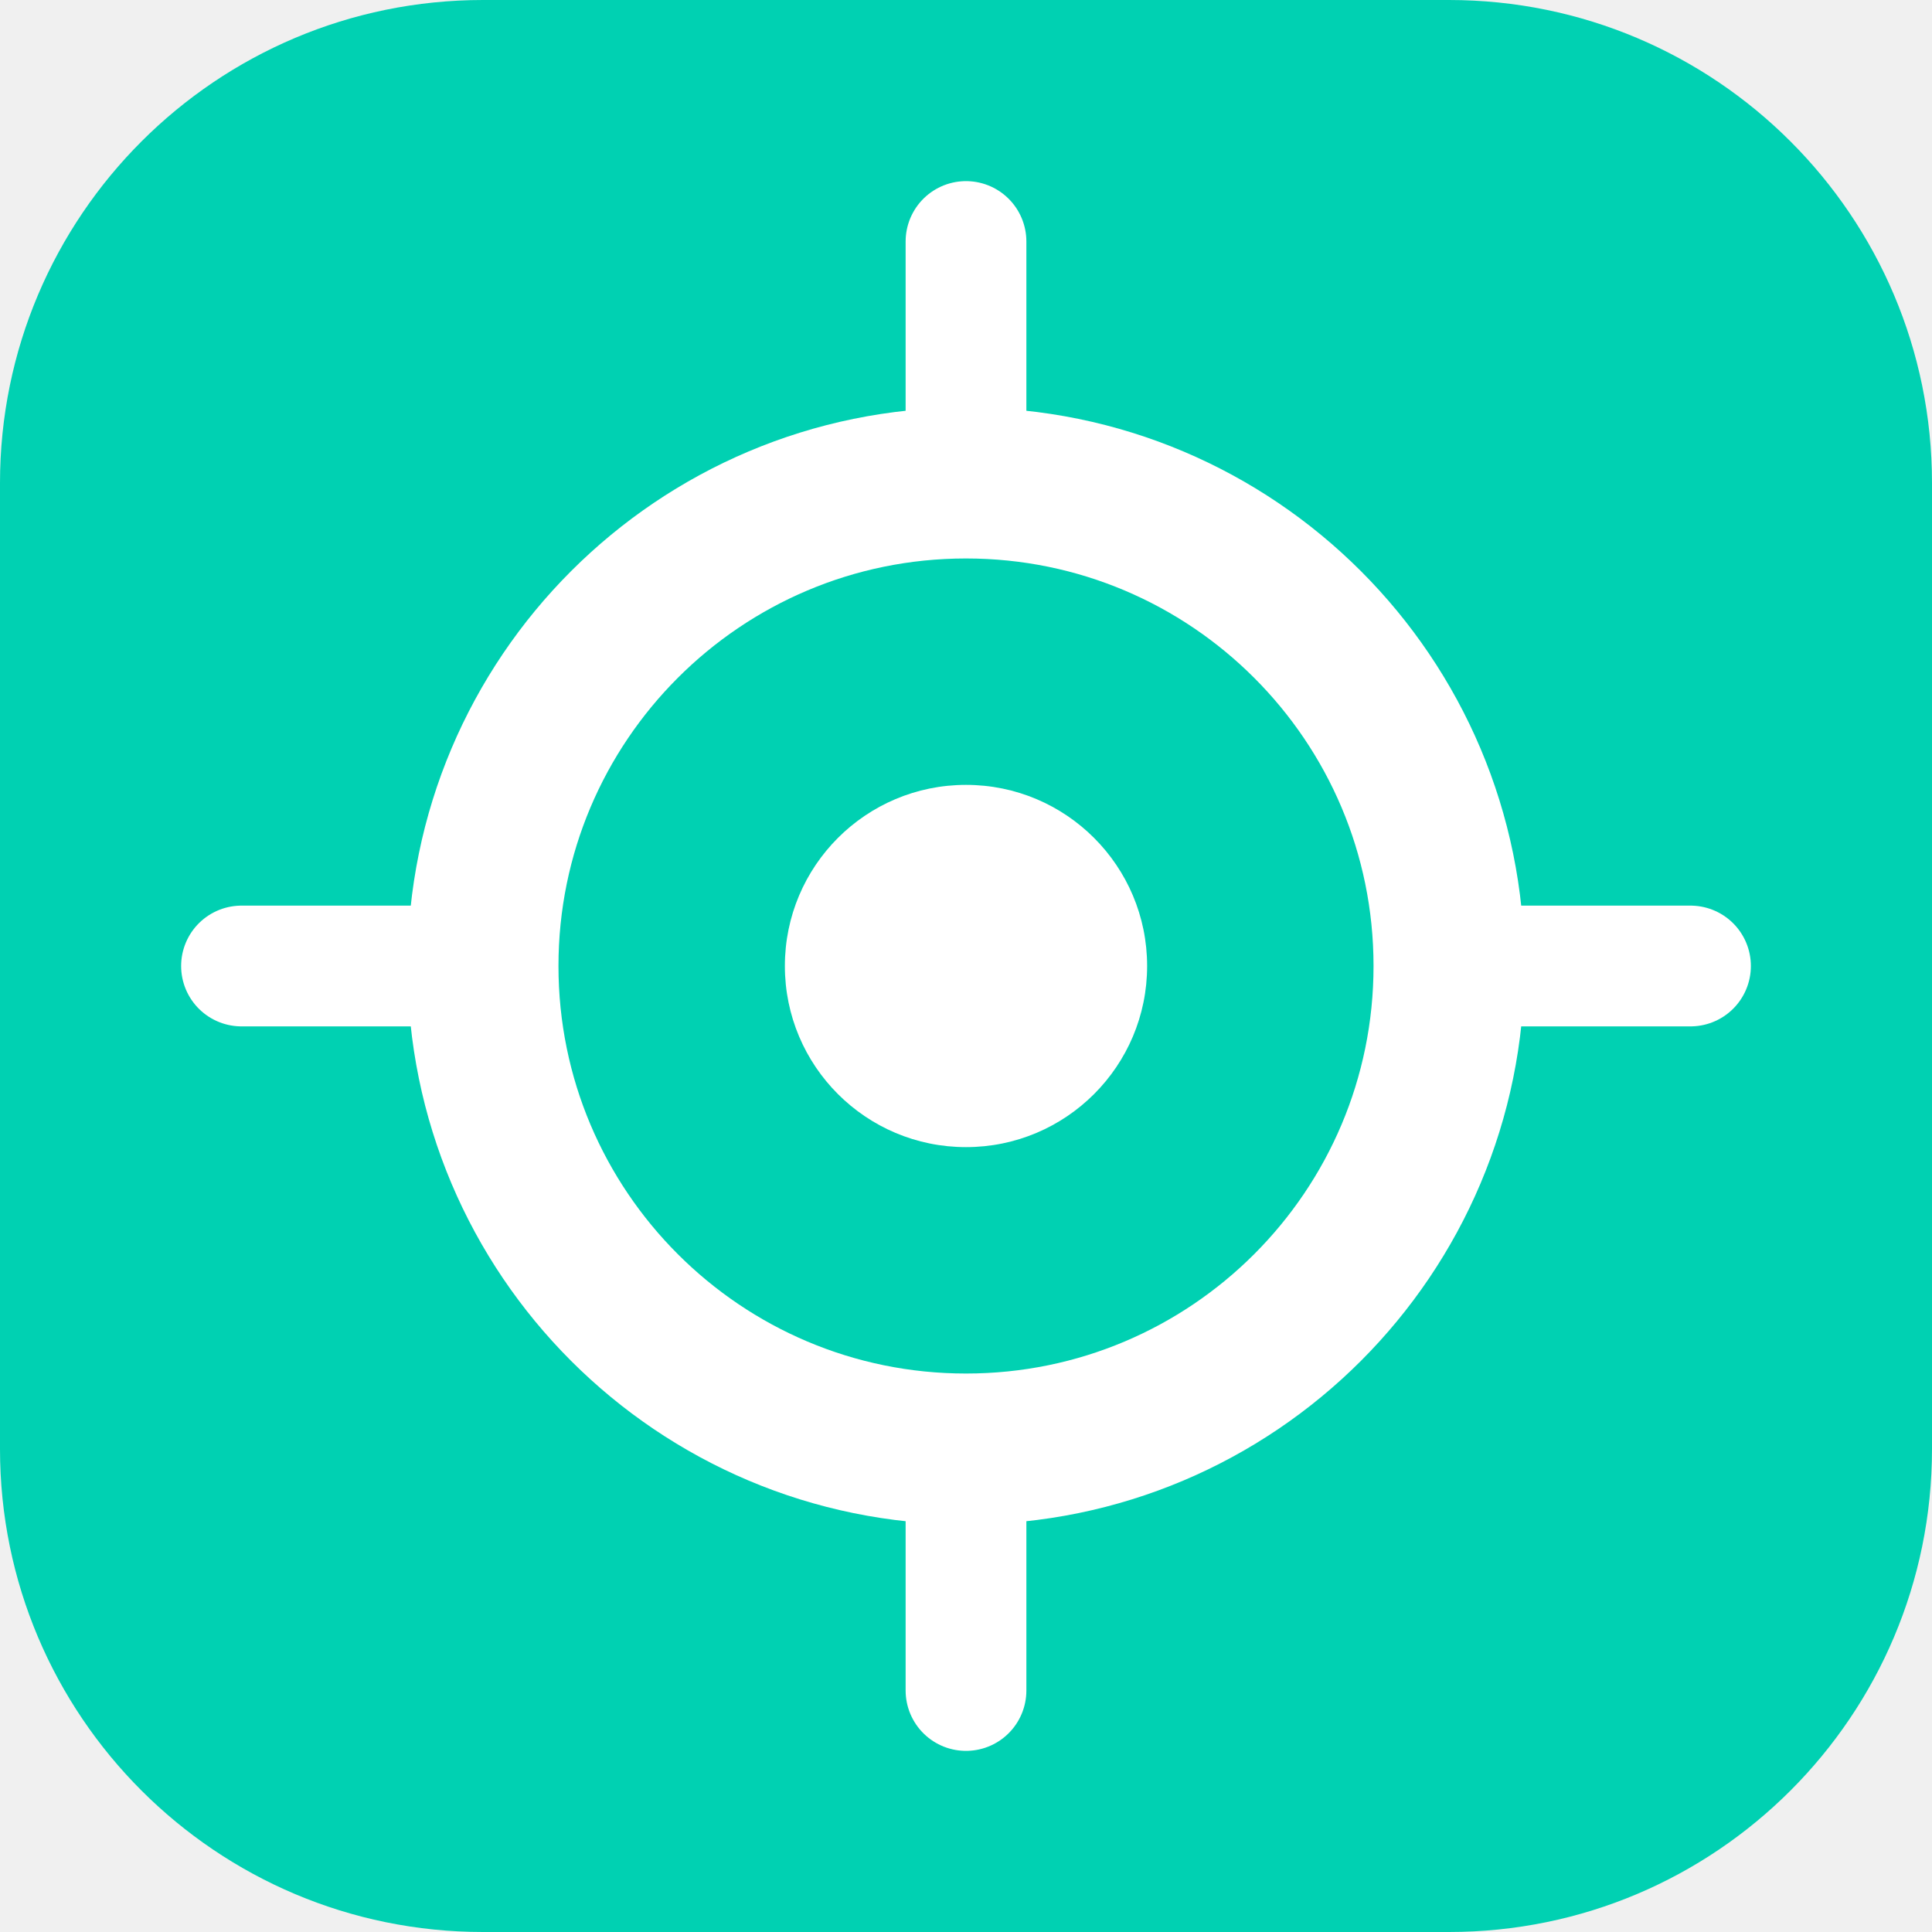
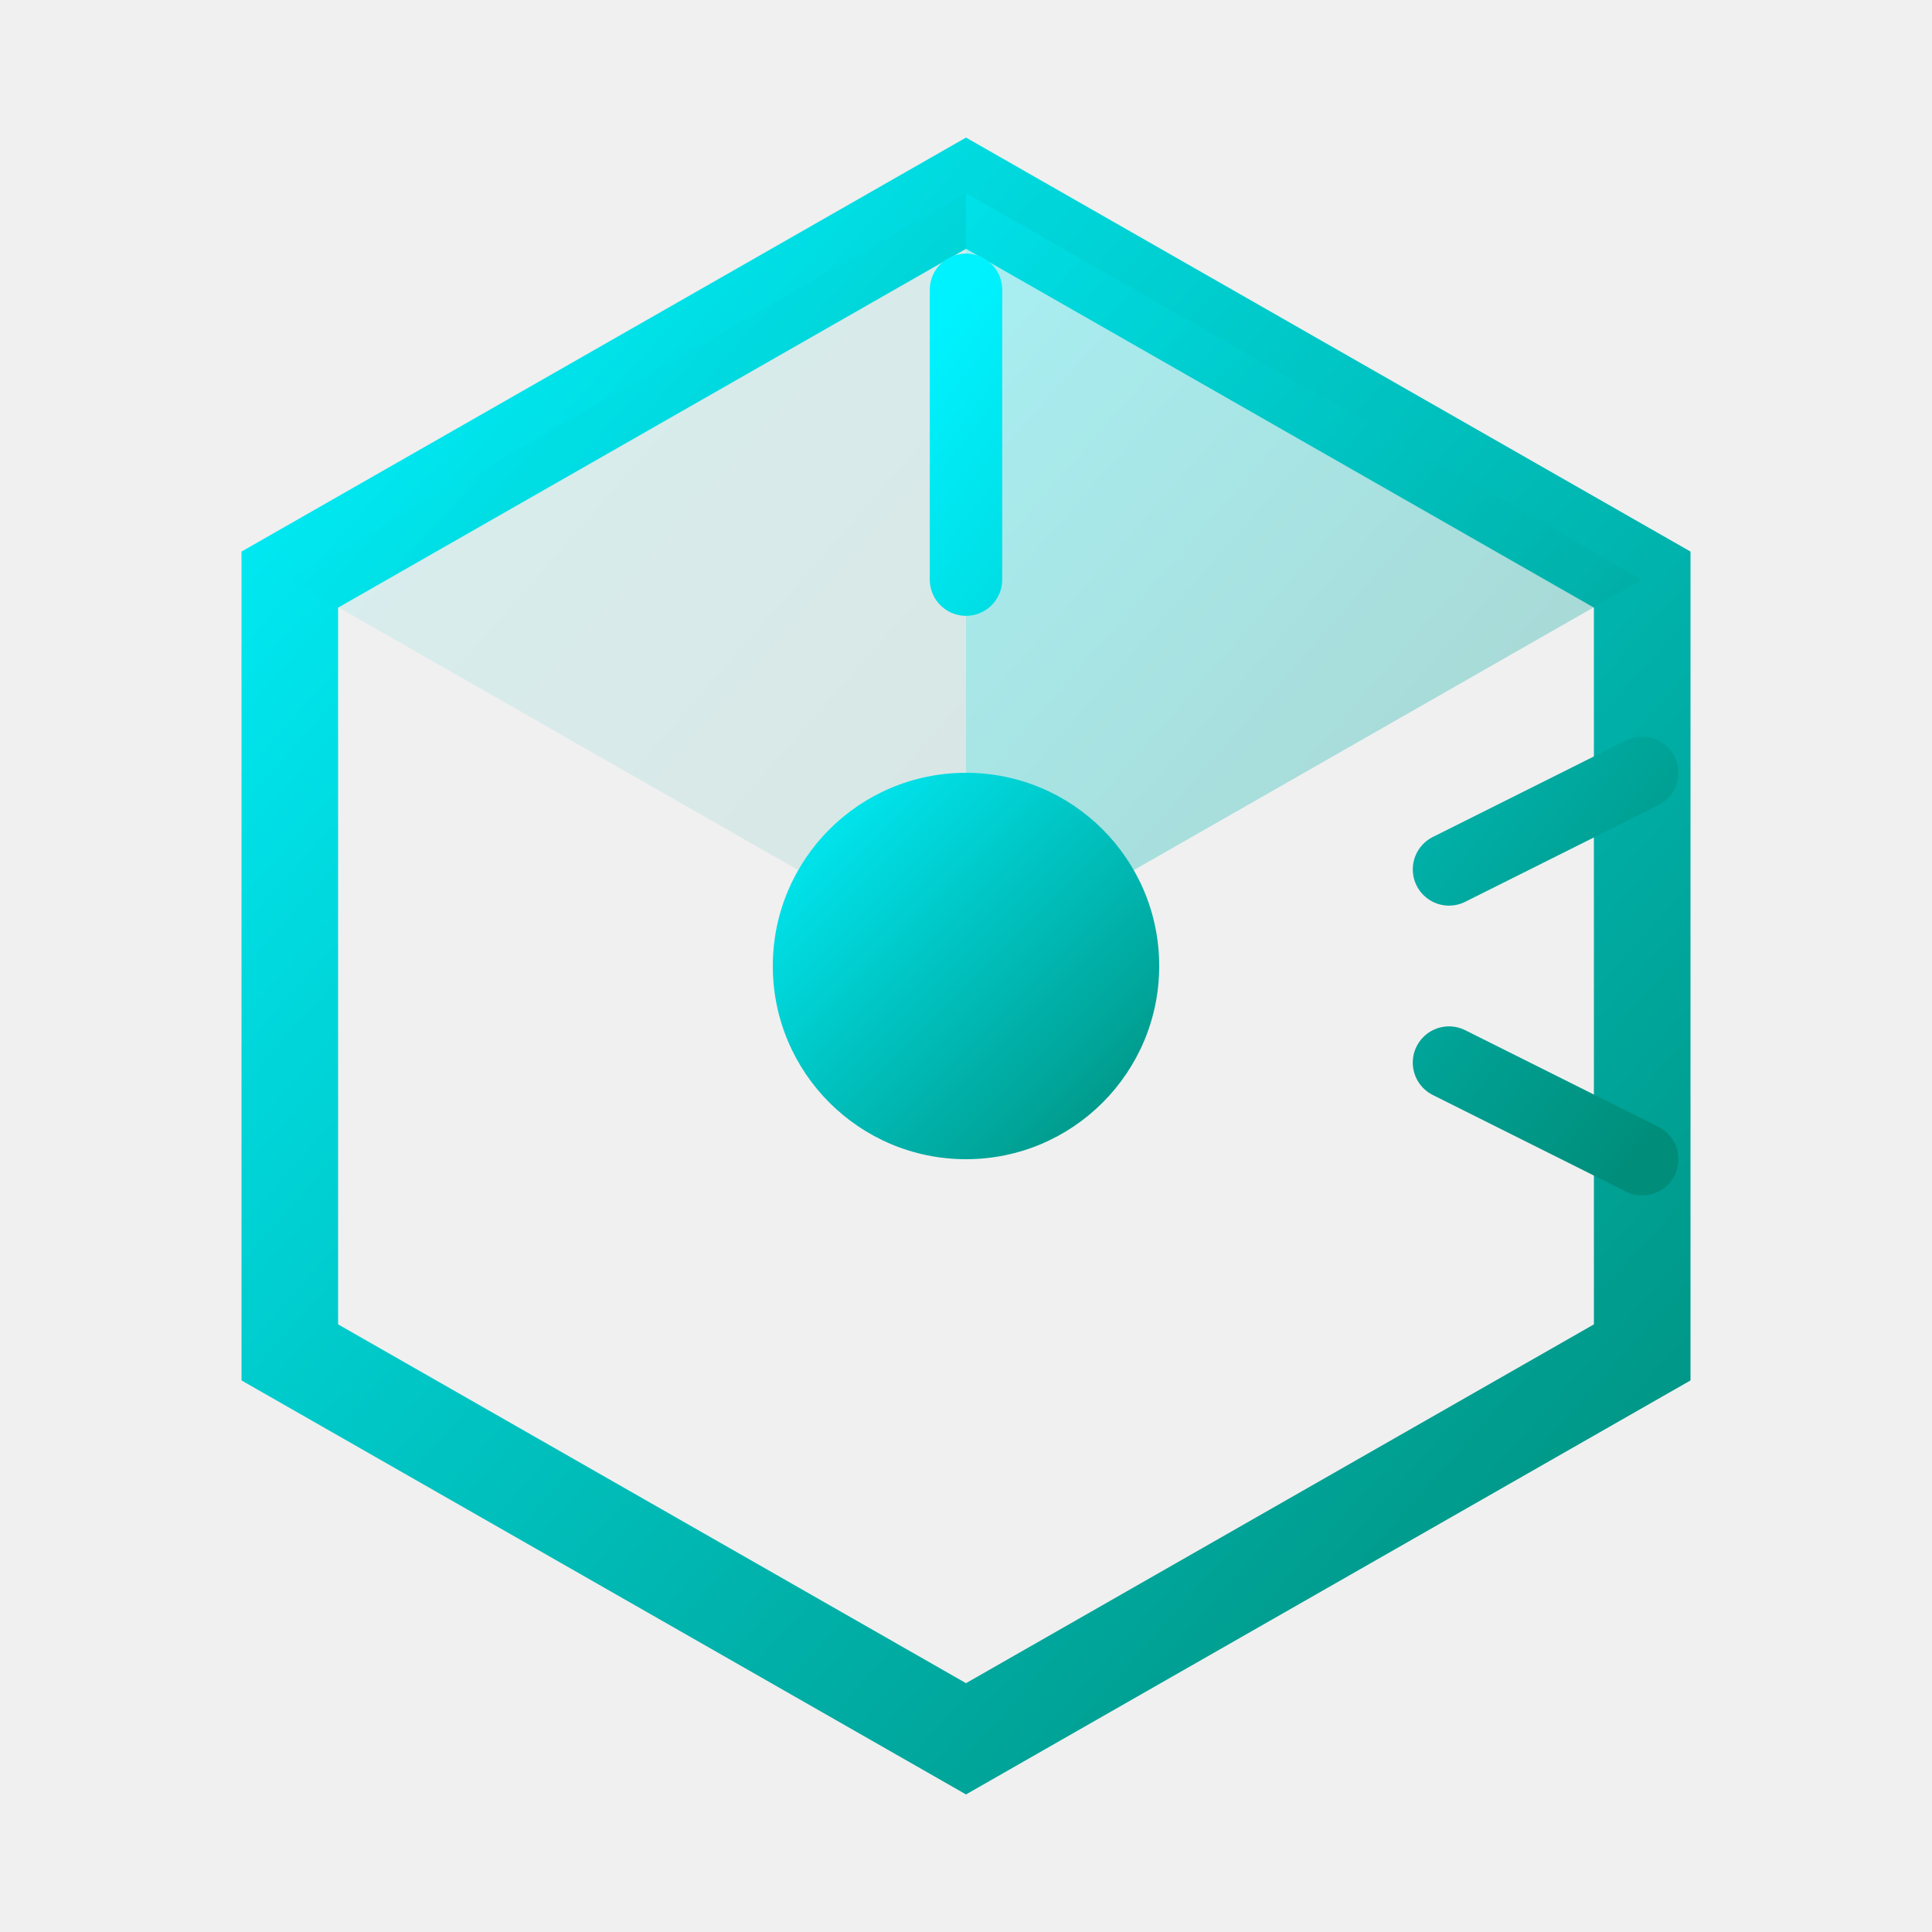
- <svg xmlns="http://www.w3.org/2000/svg" width="32" height="32" viewBox="0 0 32 32" fill="none">
-   <rect width="32" height="32" rx="8" fill="#00D1B2" />
-   <circle cx="16" cy="16" r="8" stroke="white" stroke-width="2.5" />
-   <circle cx="16" cy="16" r="3" fill="white" />
-   <path d="M16 4V8M16 24V28M4 16H8M24 16H28" stroke="white" stroke-width="2" stroke-linecap="round" />
+ <svg xmlns="http://www.w3.org/2000/svg" width="40" height="40" viewBox="0 0 40 40" fill="none">
+   <defs>
+     <linearGradient id="logo-grad" x1="0%" y1="0%" x2="100%" y2="100%">
+       <stop offset="0%" stop-color="#00f2ff" />
+       <stop offset="100%" stop-color="#008d7a" />
+     </linearGradient>
+     <clipPath id="clip">
+       <path d="M20 4L34 12V28L20 36L6 28V12L20 4Z" />
+     </clipPath>
+   </defs>
+   <path d="M20 4L34 12V28L20 36L6 28V12L20 4Z" stroke="url(#logo-grad)" stroke-width="2" />
+   <g clip-path="url(#clip)">
+     <path d="M20 20L34 12V4L20 4L20 20Z" fill="url(#logo-grad)" opacity="0.3" />
+     <path d="M20 20L6 12V4L20 4L20 20Z" fill="url(#logo-grad)" opacity="0.1" />
+   </g>
+   <circle cx="20" cy="20" r="4" fill="url(#logo-grad)" />
+   <path d="M20 12V6M30 18L34 16M30 22L34 24" stroke="url(#logo-grad)" stroke-width="1.5" stroke-linecap="round" />
</svg>
